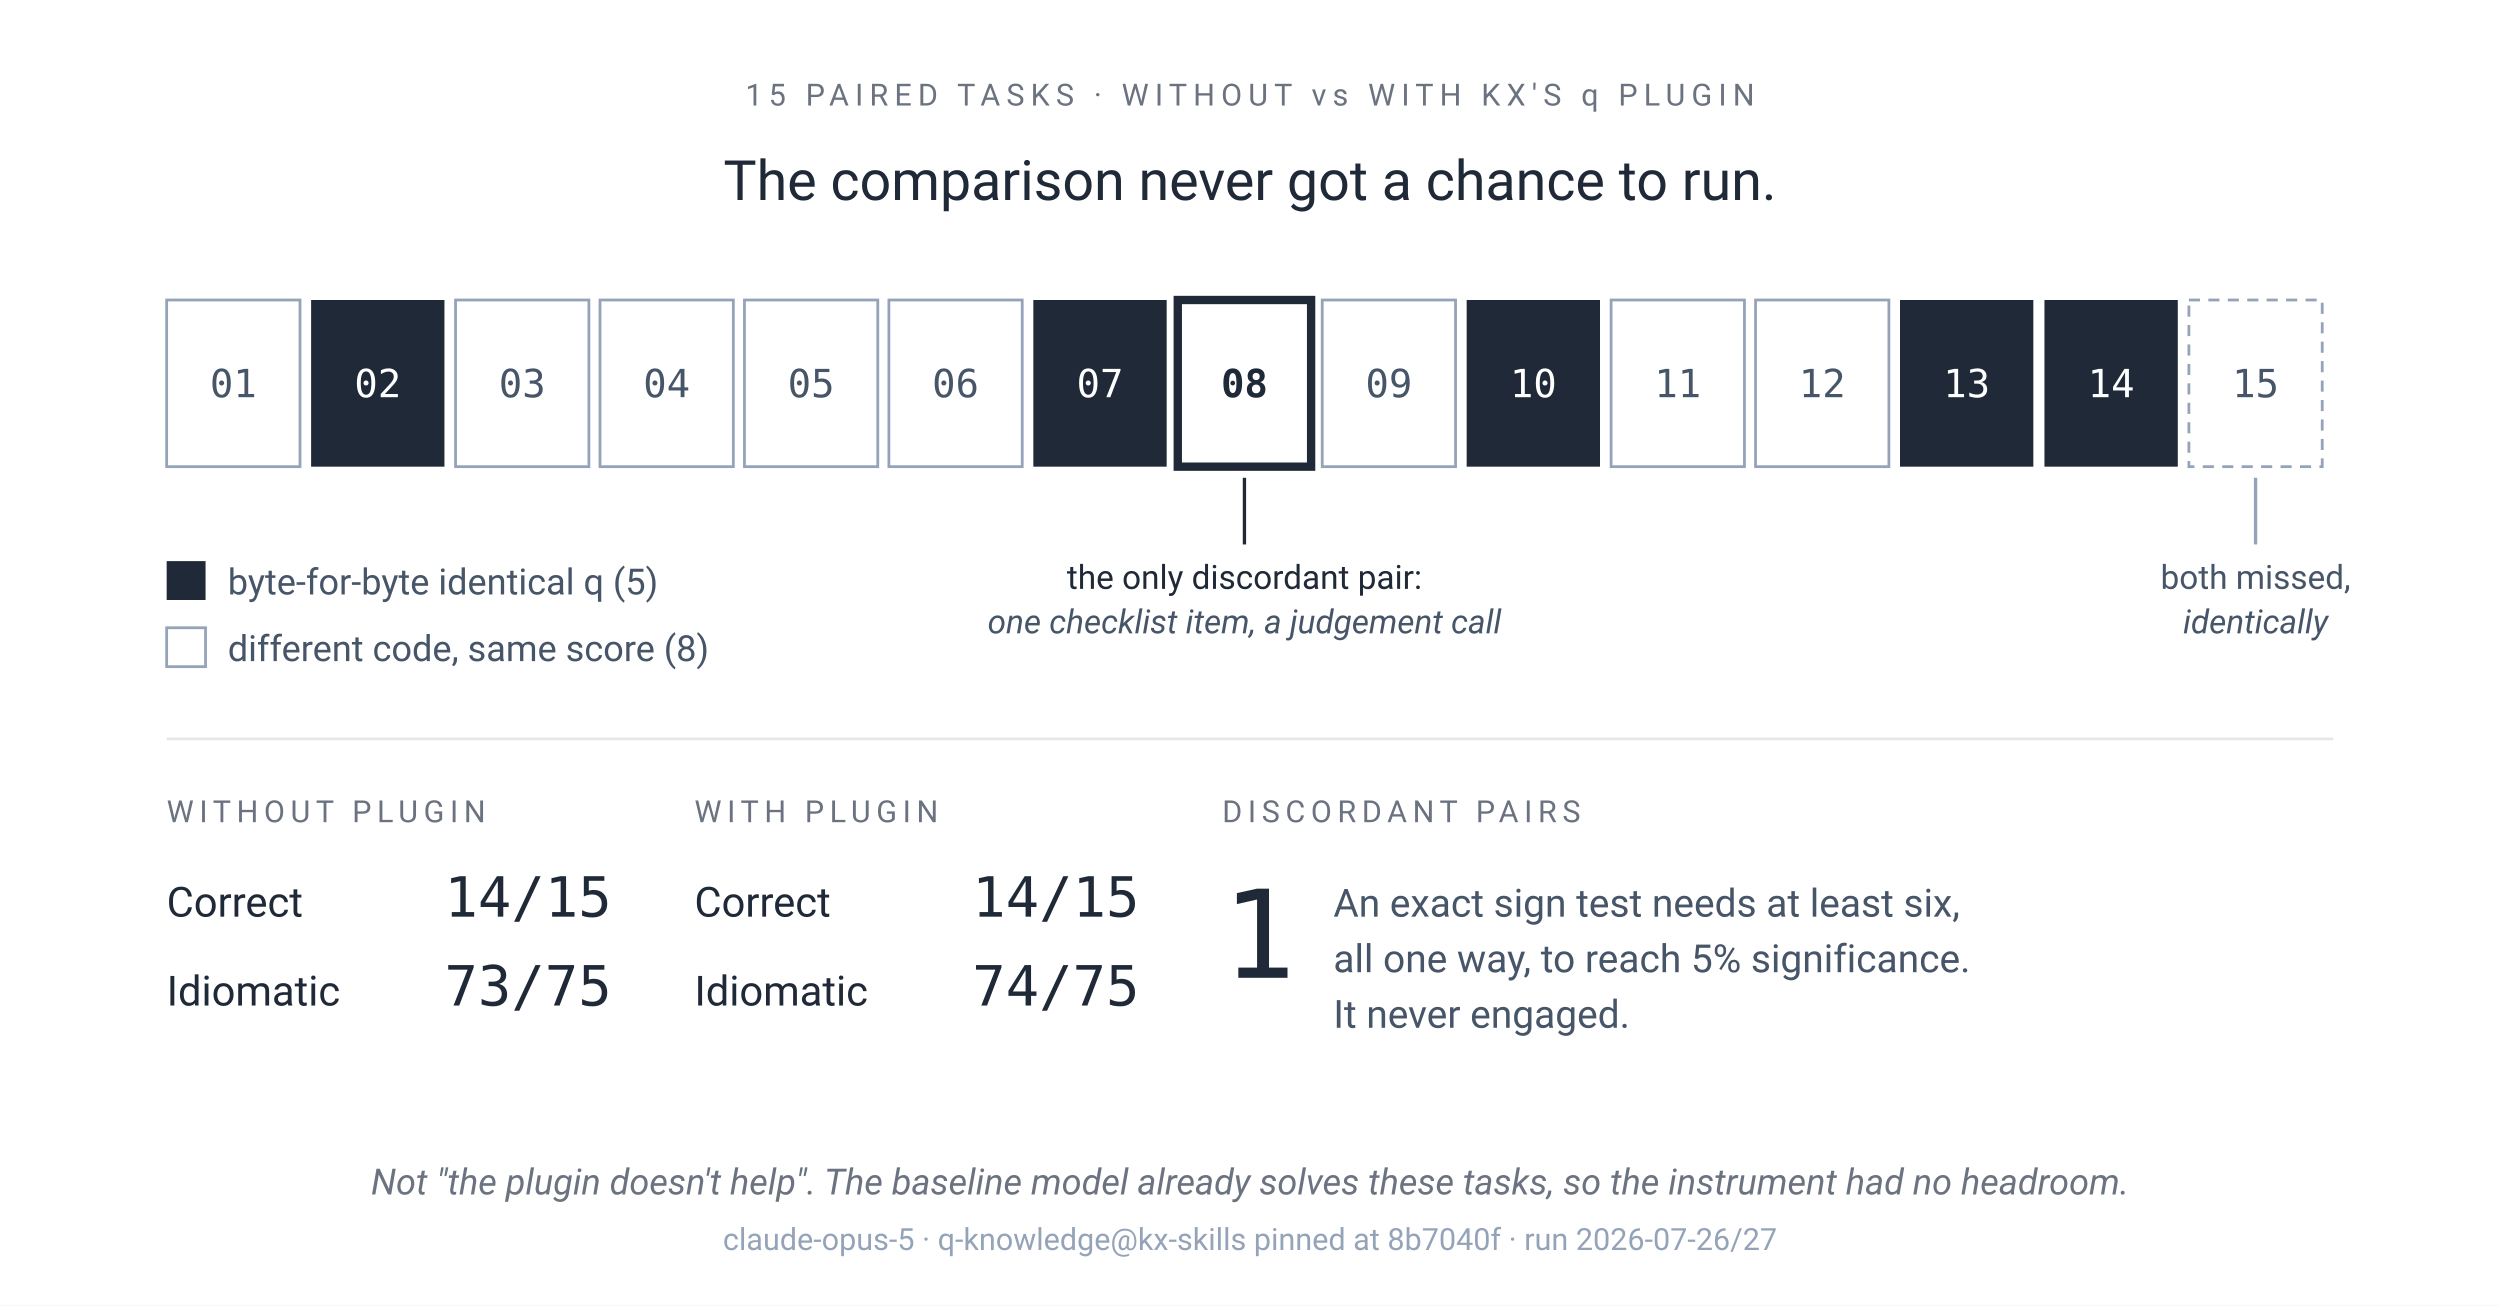
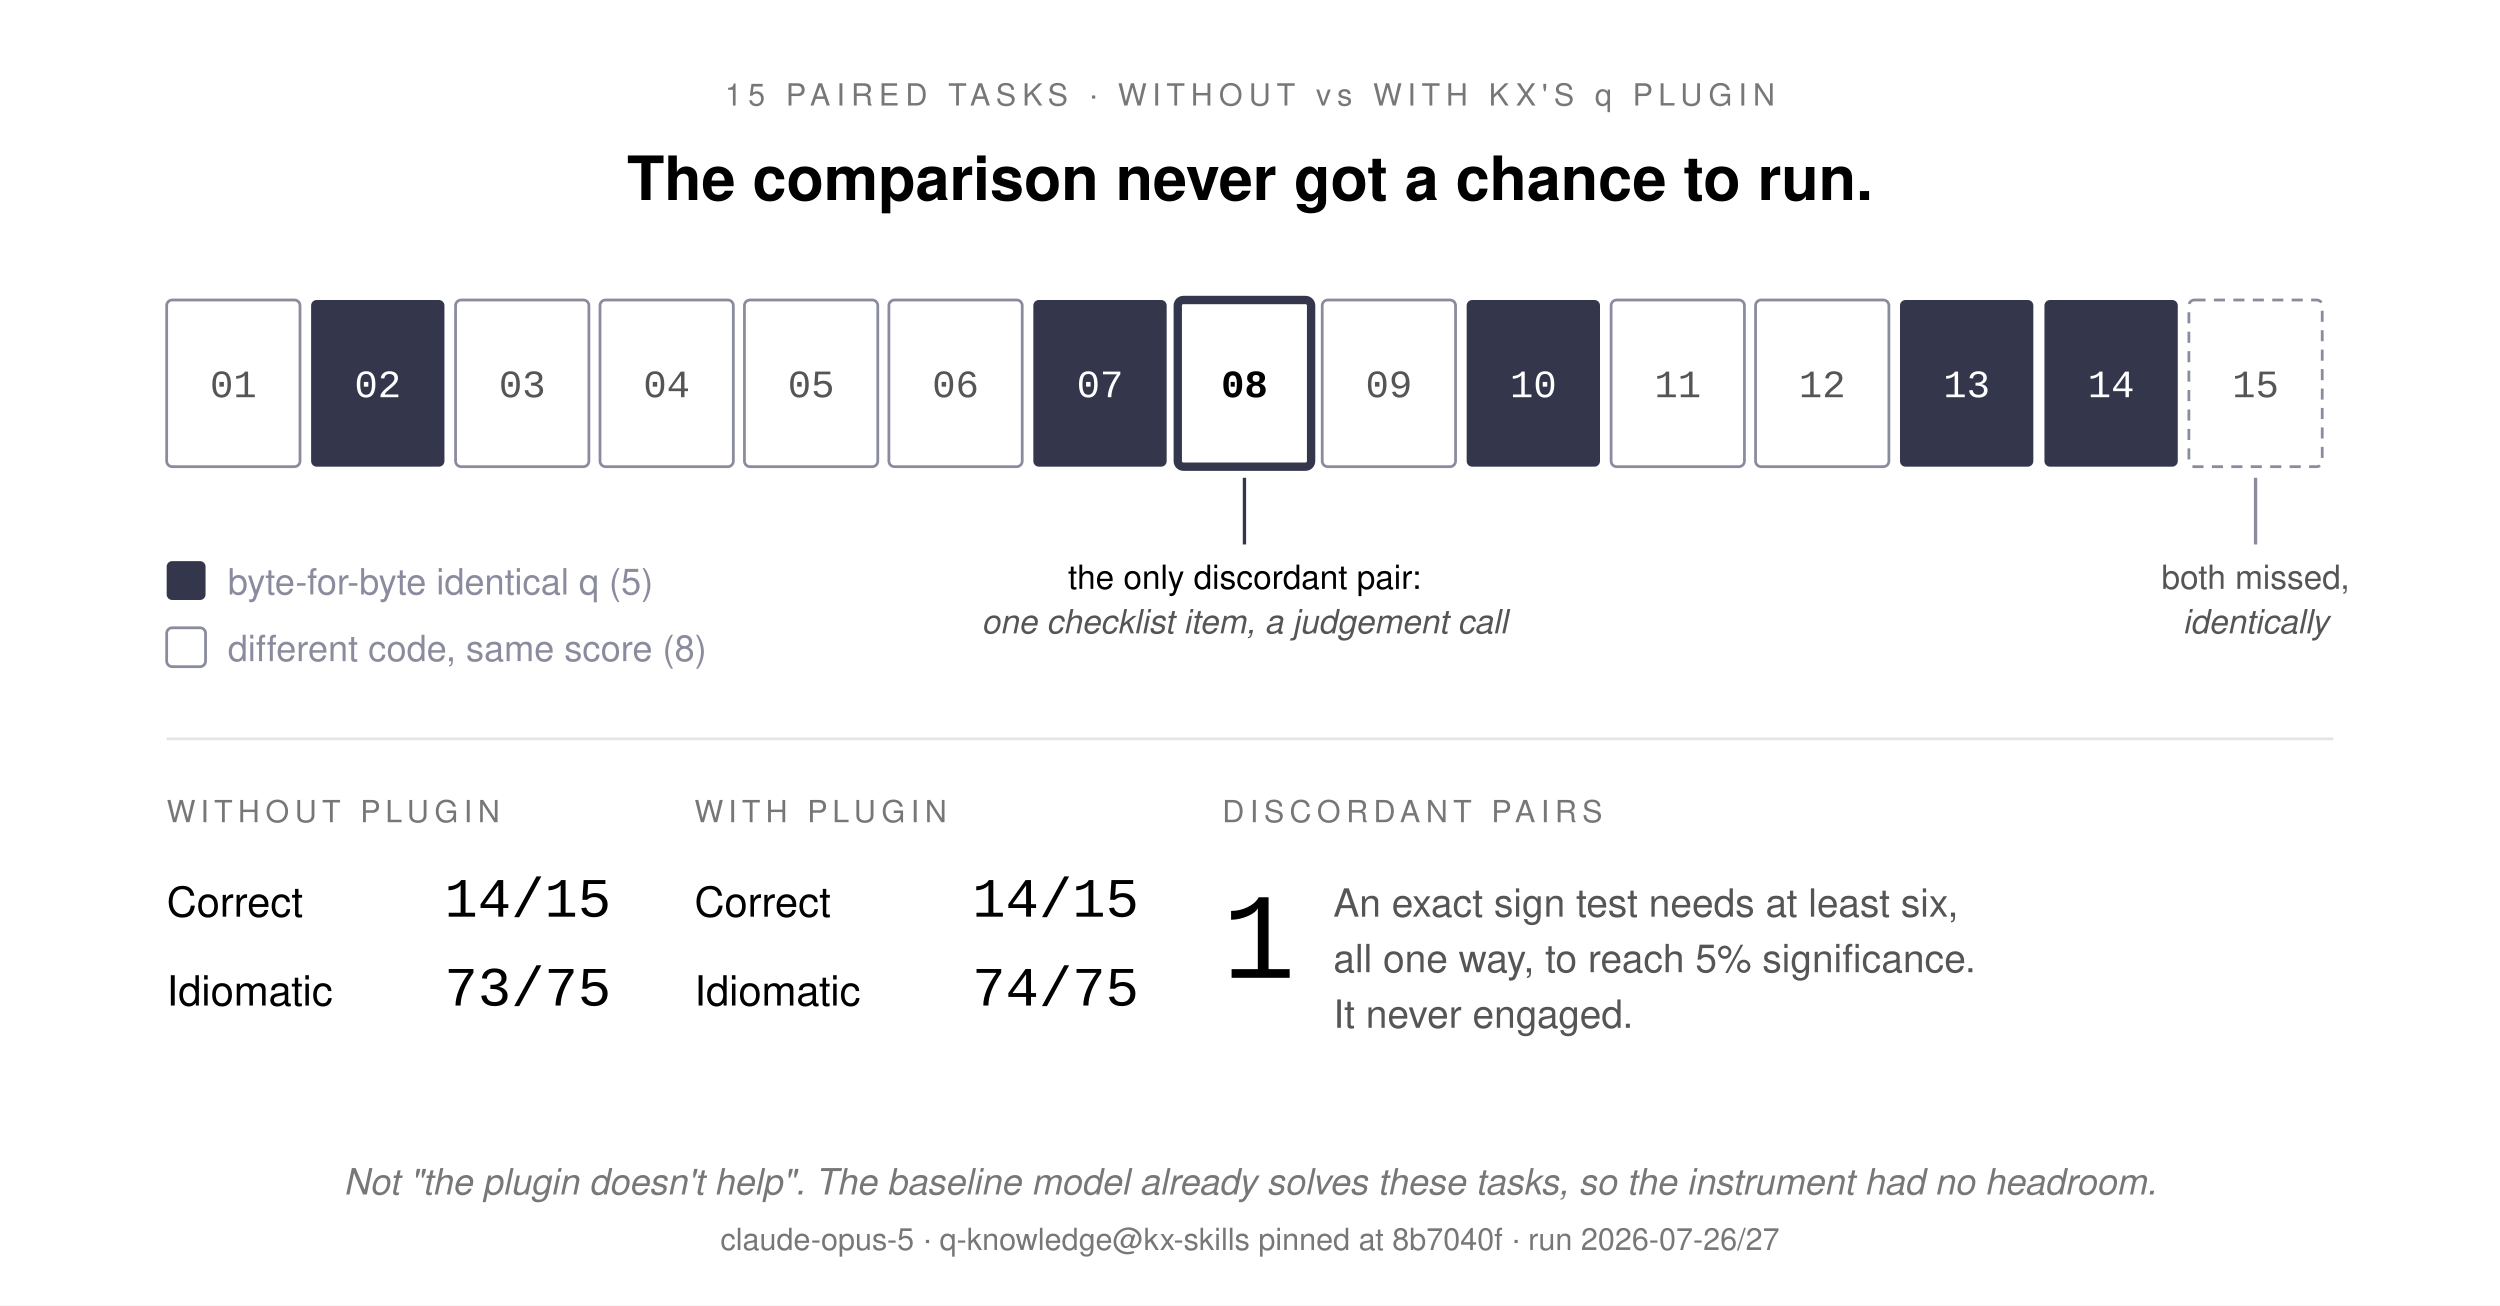
- <svg xmlns="http://www.w3.org/2000/svg" viewBox="0 0 900 470" role="img" aria-labelledby="title desc" font-family="-apple-system, BlinkMacSystemFont, 'Segoe UI', Roboto, sans-serif">
+ <svg xmlns="http://www.w3.org/2000/svg" viewBox="0 0 900 470" role="img" aria-labelledby="title desc" font-family="'Source Sans Pro', -apple-system, BlinkMacSystemFont, 'Segoe UI', Helvetica, Arial, sans-serif">
  <rect width="900" height="470" fill="#ffffff" />
-   <text x="450" y="38" text-anchor="middle" font-size="11" letter-spacing="2.2" fill="#6b7280">15 PAIRED TASKS · WITHOUT vs WITH KX'S q PLUGIN</text>
-   <text x="450" y="72" text-anchor="middle" font-size="20" fill="#1f2937">The comparison never got a chance to run.</text>
-   <g font-family="'SF Mono', Menlo, Consolas, monospace" font-size="14" text-anchor="middle">
-     <rect x="60" y="108" width="48" height="60" fill="#ffffff" stroke="#94a3b8" />
-     <text x="84" y="143" fill="#475569">01</text>
-     <rect x="112" y="108" width="48" height="60" fill="#1f2937" />
+   <text x="450" y="38" text-anchor="middle" font-size="11" letter-spacing="2.2" fill="#777777">15 PAIRED TASKS · WITHOUT vs WITH KX'S q PLUGIN</text>
+   <text x="450" y="72" text-anchor="middle" font-size="22" font-weight="600" fill="#000000">The comparison never got a chance to run.</text>
+   <g font-family="ui-monospace, SFMono-Regular, 'SF Mono', Menlo, Monaco, Consolas, 'Liberation Mono', 'Courier New', monospace" font-size="14" text-anchor="middle">
+     <rect rx="2" x="60" y="108" width="48" height="60" fill="#ffffff" stroke="#8a8c9e" />
+     <text x="84" y="143" fill="#555555">01</text>
+     <rect rx="2" x="112" y="108" width="48" height="60" fill="#34374C" />
    <text x="136" y="143" fill="#ffffff">02</text>
-     <rect x="164" y="108" width="48" height="60" fill="#ffffff" stroke="#94a3b8" />
-     <text x="188" y="143" fill="#475569">03</text>
-     <rect x="216" y="108" width="48" height="60" fill="#ffffff" stroke="#94a3b8" />
-     <text x="240" y="143" fill="#475569">04</text>
-     <rect x="268" y="108" width="48" height="60" fill="#ffffff" stroke="#94a3b8" />
-     <text x="292" y="143" fill="#475569">05</text>
-     <rect x="320" y="108" width="48" height="60" fill="#ffffff" stroke="#94a3b8" />
-     <text x="344" y="143" fill="#475569">06</text>
-     <rect x="372" y="108" width="48" height="60" fill="#1f2937" />
+     <rect rx="2" x="164" y="108" width="48" height="60" fill="#ffffff" stroke="#8a8c9e" />
+     <text x="188" y="143" fill="#555555">03</text>
+     <rect rx="2" x="216" y="108" width="48" height="60" fill="#ffffff" stroke="#8a8c9e" />
+     <text x="240" y="143" fill="#555555">04</text>
+     <rect rx="2" x="268" y="108" width="48" height="60" fill="#ffffff" stroke="#8a8c9e" />
+     <text x="292" y="143" fill="#555555">05</text>
+     <rect rx="2" x="320" y="108" width="48" height="60" fill="#ffffff" stroke="#8a8c9e" />
+     <text x="344" y="143" fill="#555555">06</text>
+     <rect rx="2" x="372" y="108" width="48" height="60" fill="#34374C" />
    <text x="396" y="143" fill="#ffffff">07</text>
-     <rect x="424" y="108" width="48" height="60" fill="#ffffff" stroke="#1f2937" stroke-width="3" />
-     <text x="448" y="143" fill="#1f2937" font-weight="700">08</text>
-     <rect x="476" y="108" width="48" height="60" fill="#ffffff" stroke="#94a3b8" />
-     <text x="500" y="143" fill="#475569">09</text>
-     <rect x="528" y="108" width="48" height="60" fill="#1f2937" />
+     <rect rx="2" x="424" y="108" width="48" height="60" fill="#ffffff" stroke="#34374C" stroke-width="3" />
+     <text x="448" y="143" fill="#000000" font-weight="700">08</text>
+     <rect rx="2" x="476" y="108" width="48" height="60" fill="#ffffff" stroke="#8a8c9e" />
+     <text x="500" y="143" fill="#555555">09</text>
+     <rect rx="2" x="528" y="108" width="48" height="60" fill="#34374C" />
    <text x="552" y="143" fill="#ffffff">10</text>
-     <rect x="580" y="108" width="48" height="60" fill="#ffffff" stroke="#94a3b8" />
-     <text x="604" y="143" fill="#475569">11</text>
-     <rect x="632" y="108" width="48" height="60" fill="#ffffff" stroke="#94a3b8" />
-     <text x="656" y="143" fill="#475569">12</text>
-     <rect x="684" y="108" width="48" height="60" fill="#1f2937" />
+     <rect rx="2" x="580" y="108" width="48" height="60" fill="#ffffff" stroke="#8a8c9e" />
+     <text x="604" y="143" fill="#555555">11</text>
+     <rect rx="2" x="632" y="108" width="48" height="60" fill="#ffffff" stroke="#8a8c9e" />
+     <text x="656" y="143" fill="#555555">12</text>
+     <rect rx="2" x="684" y="108" width="48" height="60" fill="#34374C" />
    <text x="708" y="143" fill="#ffffff">13</text>
-     <rect x="736" y="108" width="48" height="60" fill="#1f2937" />
+     <rect rx="2" x="736" y="108" width="48" height="60" fill="#34374C" />
    <text x="760" y="143" fill="#ffffff">14</text>
-     <rect x="788" y="108" width="48" height="60" fill="#ffffff" stroke="#94a3b8" stroke-dasharray="4 3" />
-     <text x="812" y="143" fill="#475569">15</text>
+     <rect rx="2" x="788" y="108" width="48" height="60" fill="#ffffff" stroke="#8a8c9e" stroke-dasharray="4 3" />
+     <text x="812" y="143" fill="#555555">15</text>
  </g>
-   <path d="M 448 172 L 448 196" stroke="#1f2937" stroke-width="1.2" />
-   <text x="448" y="212" text-anchor="middle" font-size="12" fill="#1f2937">the only discordant pair:</text>
-   <text x="448" y="228" text-anchor="middle" font-size="12" font-style="italic" fill="#475569">one checklist item, a judgement call</text>
-   <path d="M 812 172 L 812 196" stroke="#94a3b8" stroke-width="1.2" />
-   <text x="812" y="212" text-anchor="middle" font-size="12" fill="#475569">both missed,</text>
-   <text x="812" y="228" text-anchor="middle" font-size="12" font-style="italic" fill="#475569">identically</text>
-   <g font-size="13" fill="#475569">
-     <rect x="60" y="202" width="14" height="14" fill="#1f2937" />
+   <path d="M 448 172 L 448 196" stroke="#34374C" stroke-width="1.2" />
+   <text x="448" y="212" text-anchor="middle" font-size="12" fill="#000000">the only discordant pair:</text>
+   <text x="448" y="228" text-anchor="middle" font-size="12" font-style="italic" fill="#555555">one checklist item, a judgement call</text>
+   <path d="M 812 172 L 812 196" stroke="#8a8c9e" stroke-width="1.2" />
+   <text x="812" y="212" text-anchor="middle" font-size="12" fill="#555555">both missed,</text>
+   <text x="812" y="228" text-anchor="middle" font-size="12" font-style="italic" fill="#555555">identically</text>
+   <g font-size="13" fill="#8a8c9e">
+     <rect rx="2" x="60" y="202" width="14" height="14" fill="#34374C" />
    <text x="82" y="214">byte-for-byte identical q (5)</text>
-     <rect x="60" y="226" width="14" height="14" fill="#ffffff" stroke="#94a3b8" />
+     <rect rx="2" x="60" y="226" width="14" height="14" fill="#ffffff" stroke="#8a8c9e" />
    <text x="82" y="238">different code, same score (8)</text>
  </g>
-   <line x1="60" y1="266" x2="840" y2="266" stroke="#e5e7eb" />
-   <text x="60" y="296" font-size="11" letter-spacing="2" fill="#6b7280">WITHOUT PLUGIN</text>
-   <text x="250" y="296" font-size="11" letter-spacing="2" fill="#6b7280">WITH PLUGIN</text>
-   <text x="440" y="296" font-size="11" letter-spacing="2" fill="#6b7280">DISCORDANT PAIRS</text>
-   <g fill="#1f2937">
+   <line x1="60" y1="266" x2="840" y2="266" stroke="#e5e5e5" />
+   <text x="60" y="296" font-size="11" letter-spacing="2" fill="#777777">WITHOUT PLUGIN</text>
+   <text x="250" y="296" font-size="11" letter-spacing="2" fill="#777777">WITH PLUGIN</text>
+   <text x="440" y="296" font-size="11" letter-spacing="2" fill="#777777">DISCORDANT PAIRS</text>
+   <g fill="#000000">
    <text x="60" y="330" font-size="15">Correct</text>
-     <text x="160" y="330" font-size="20" font-family="'SF Mono', Menlo, Consolas, monospace">14/15</text>
+     <text x="160" y="330" font-size="20" font-family="ui-monospace, SFMono-Regular, 'SF Mono', Menlo, Monaco, Consolas, 'Liberation Mono', 'Courier New', monospace">14/15</text>
    <text x="60" y="362" font-size="15">Idiomatic</text>
-     <text x="160" y="362" font-size="20" font-family="'SF Mono', Menlo, Consolas, monospace">73/75</text>
+     <text x="160" y="362" font-size="20" font-family="ui-monospace, SFMono-Regular, 'SF Mono', Menlo, Monaco, Consolas, 'Liberation Mono', 'Courier New', monospace">73/75</text>
    <text x="250" y="330" font-size="15">Correct</text>
-     <text x="350" y="330" font-size="20" font-family="'SF Mono', Menlo, Consolas, monospace">14/15</text>
+     <text x="350" y="330" font-size="20" font-family="ui-monospace, SFMono-Regular, 'SF Mono', Menlo, Monaco, Consolas, 'Liberation Mono', 'Courier New', monospace">14/15</text>
    <text x="250" y="362" font-size="15">Idiomatic</text>
-     <text x="350" y="362" font-size="20" font-family="'SF Mono', Menlo, Consolas, monospace">74/75</text>
+     <text x="350" y="362" font-size="20" font-family="ui-monospace, SFMono-Regular, 'SF Mono', Menlo, Monaco, Consolas, 'Liberation Mono', 'Courier New', monospace">74/75</text>
  </g>
-   <text x="440" y="352" font-size="44" font-family="'SF Mono', Menlo, Consolas, monospace" fill="#1f2937">1</text>
-   <text x="480" y="330" font-size="14" fill="#475569">An exact sign test needs at least six,</text>
-   <text x="480" y="350" font-size="14" fill="#475569">all one way, to reach 5% significance.</text>
-   <text x="480" y="370" font-size="14" fill="#475569">It never engaged.</text>
-   <text x="450" y="430" text-anchor="middle" font-size="13" font-style="italic" fill="#6b7280">Not "the plugin doesn't help". The baseline model already solves these tasks, so the instrument had no headroom.</text>
-   <text x="450" y="450" text-anchor="middle" font-size="11" fill="#94a3b8">claude-opus-5 · q-knowledge@kx-skills pinned at 8b7040f · run 2026-07-26/27</text>
+   <text x="440" y="352" font-size="44" font-family="ui-monospace, SFMono-Regular, 'SF Mono', Menlo, Monaco, Consolas, 'Liberation Mono', 'Courier New', monospace" fill="#000000">1</text>
+   <text x="480" y="330" font-size="14" fill="#555555">An exact sign test needs at least six,</text>
+   <text x="480" y="350" font-size="14" fill="#555555">all one way, to reach 5% significance.</text>
+   <text x="480" y="370" font-size="14" fill="#555555">It never engaged.</text>
+   <text x="450" y="430" text-anchor="middle" font-size="13" font-style="italic" fill="#777777">Not "the plugin doesn't help". The baseline model already solves these tasks, so the instrument had no headroom.</text>
+   <text x="450" y="450" text-anchor="middle" font-size="11" fill="#777777">claude-opus-5 · q-knowledge@kx-skills pinned at 8b7040f · run 2026-07-26/27</text>
</svg>
